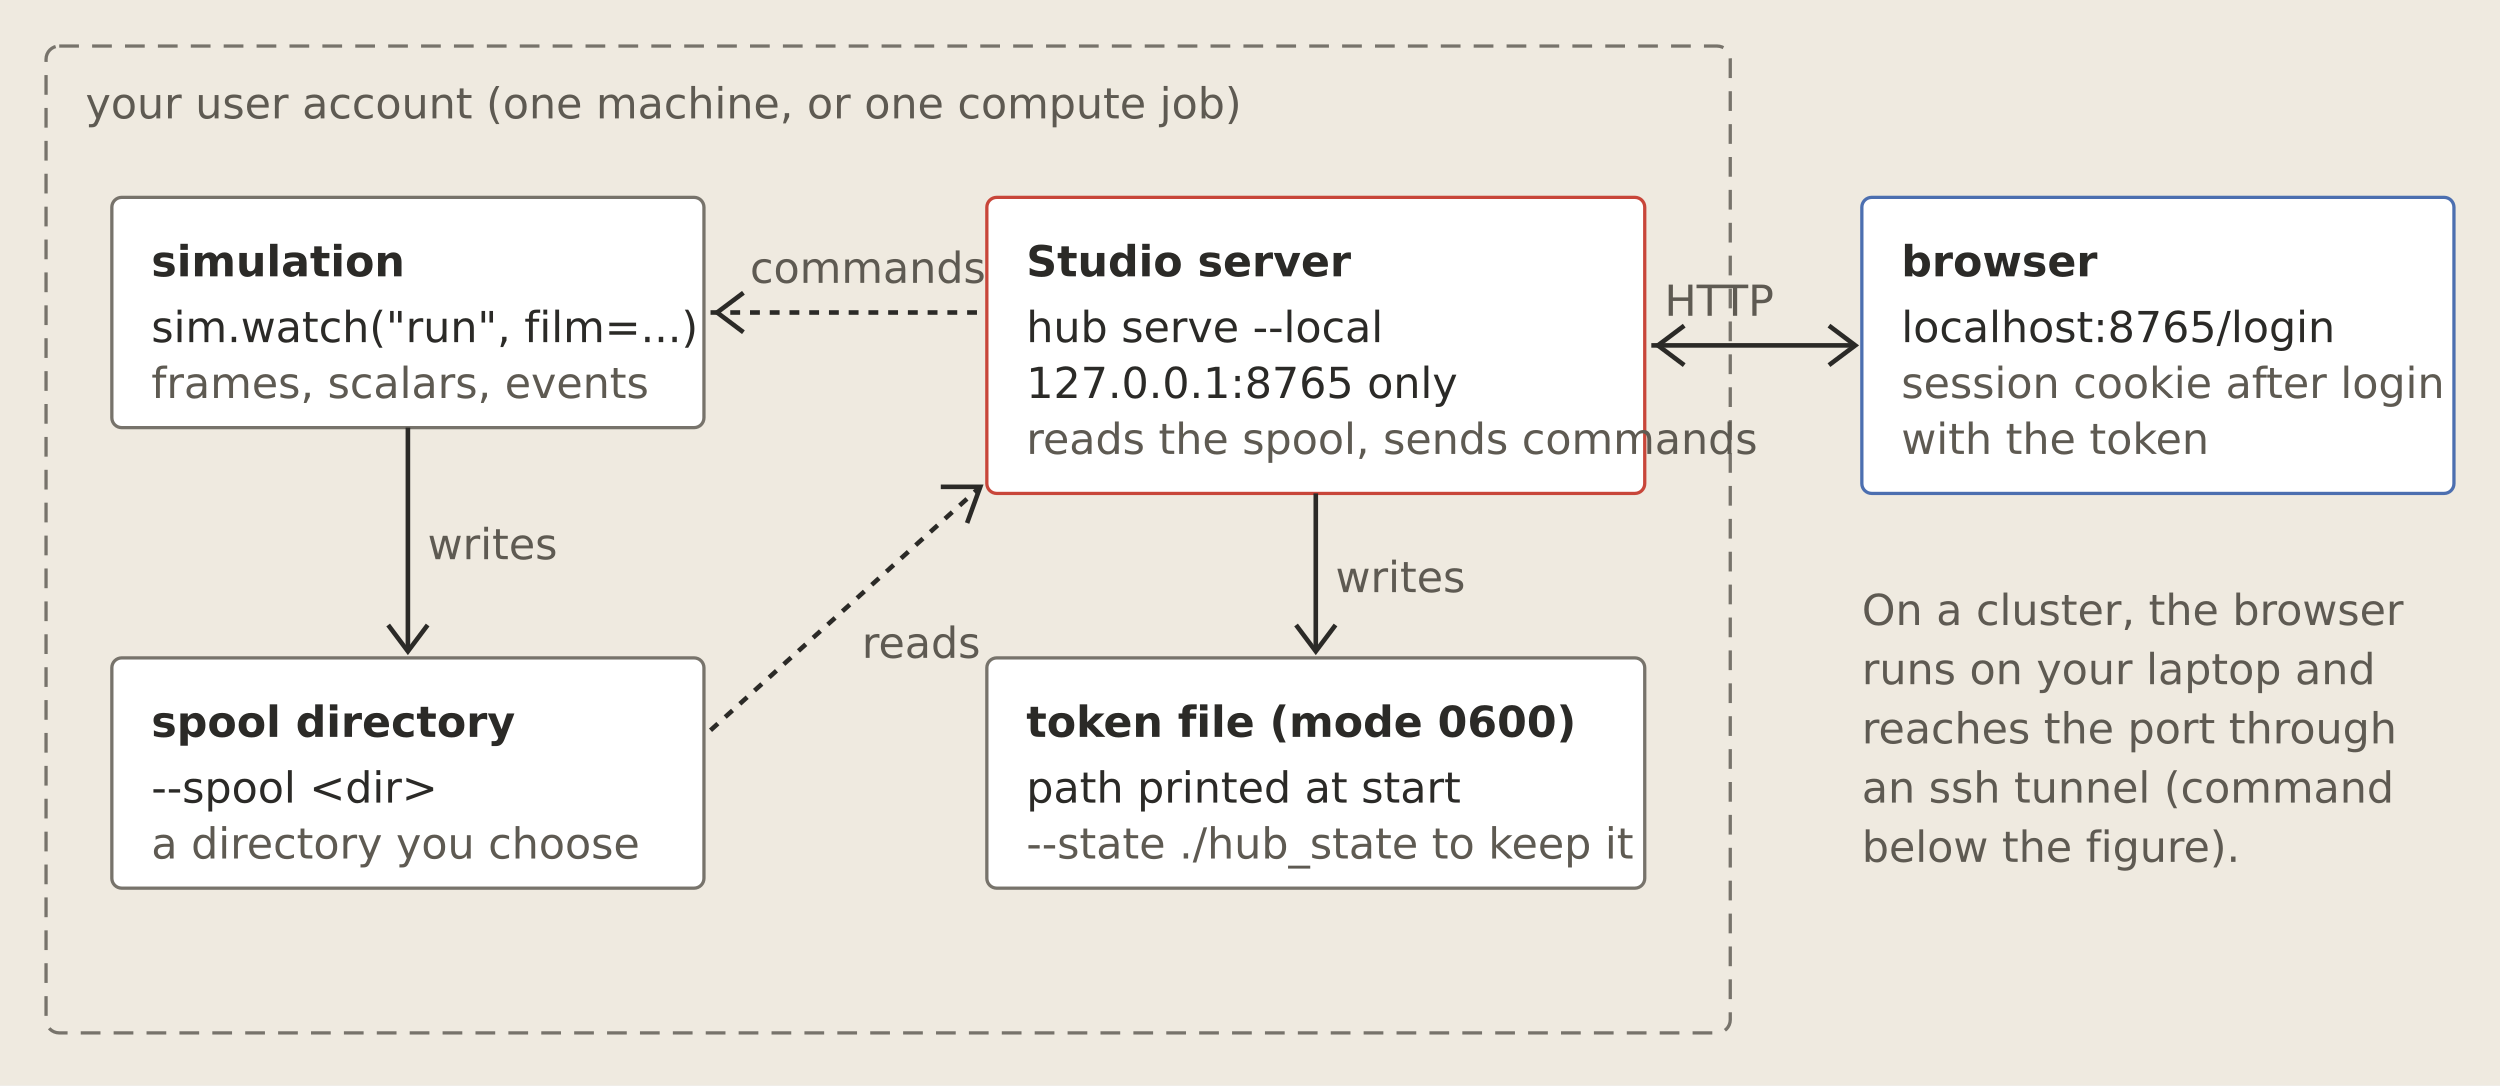
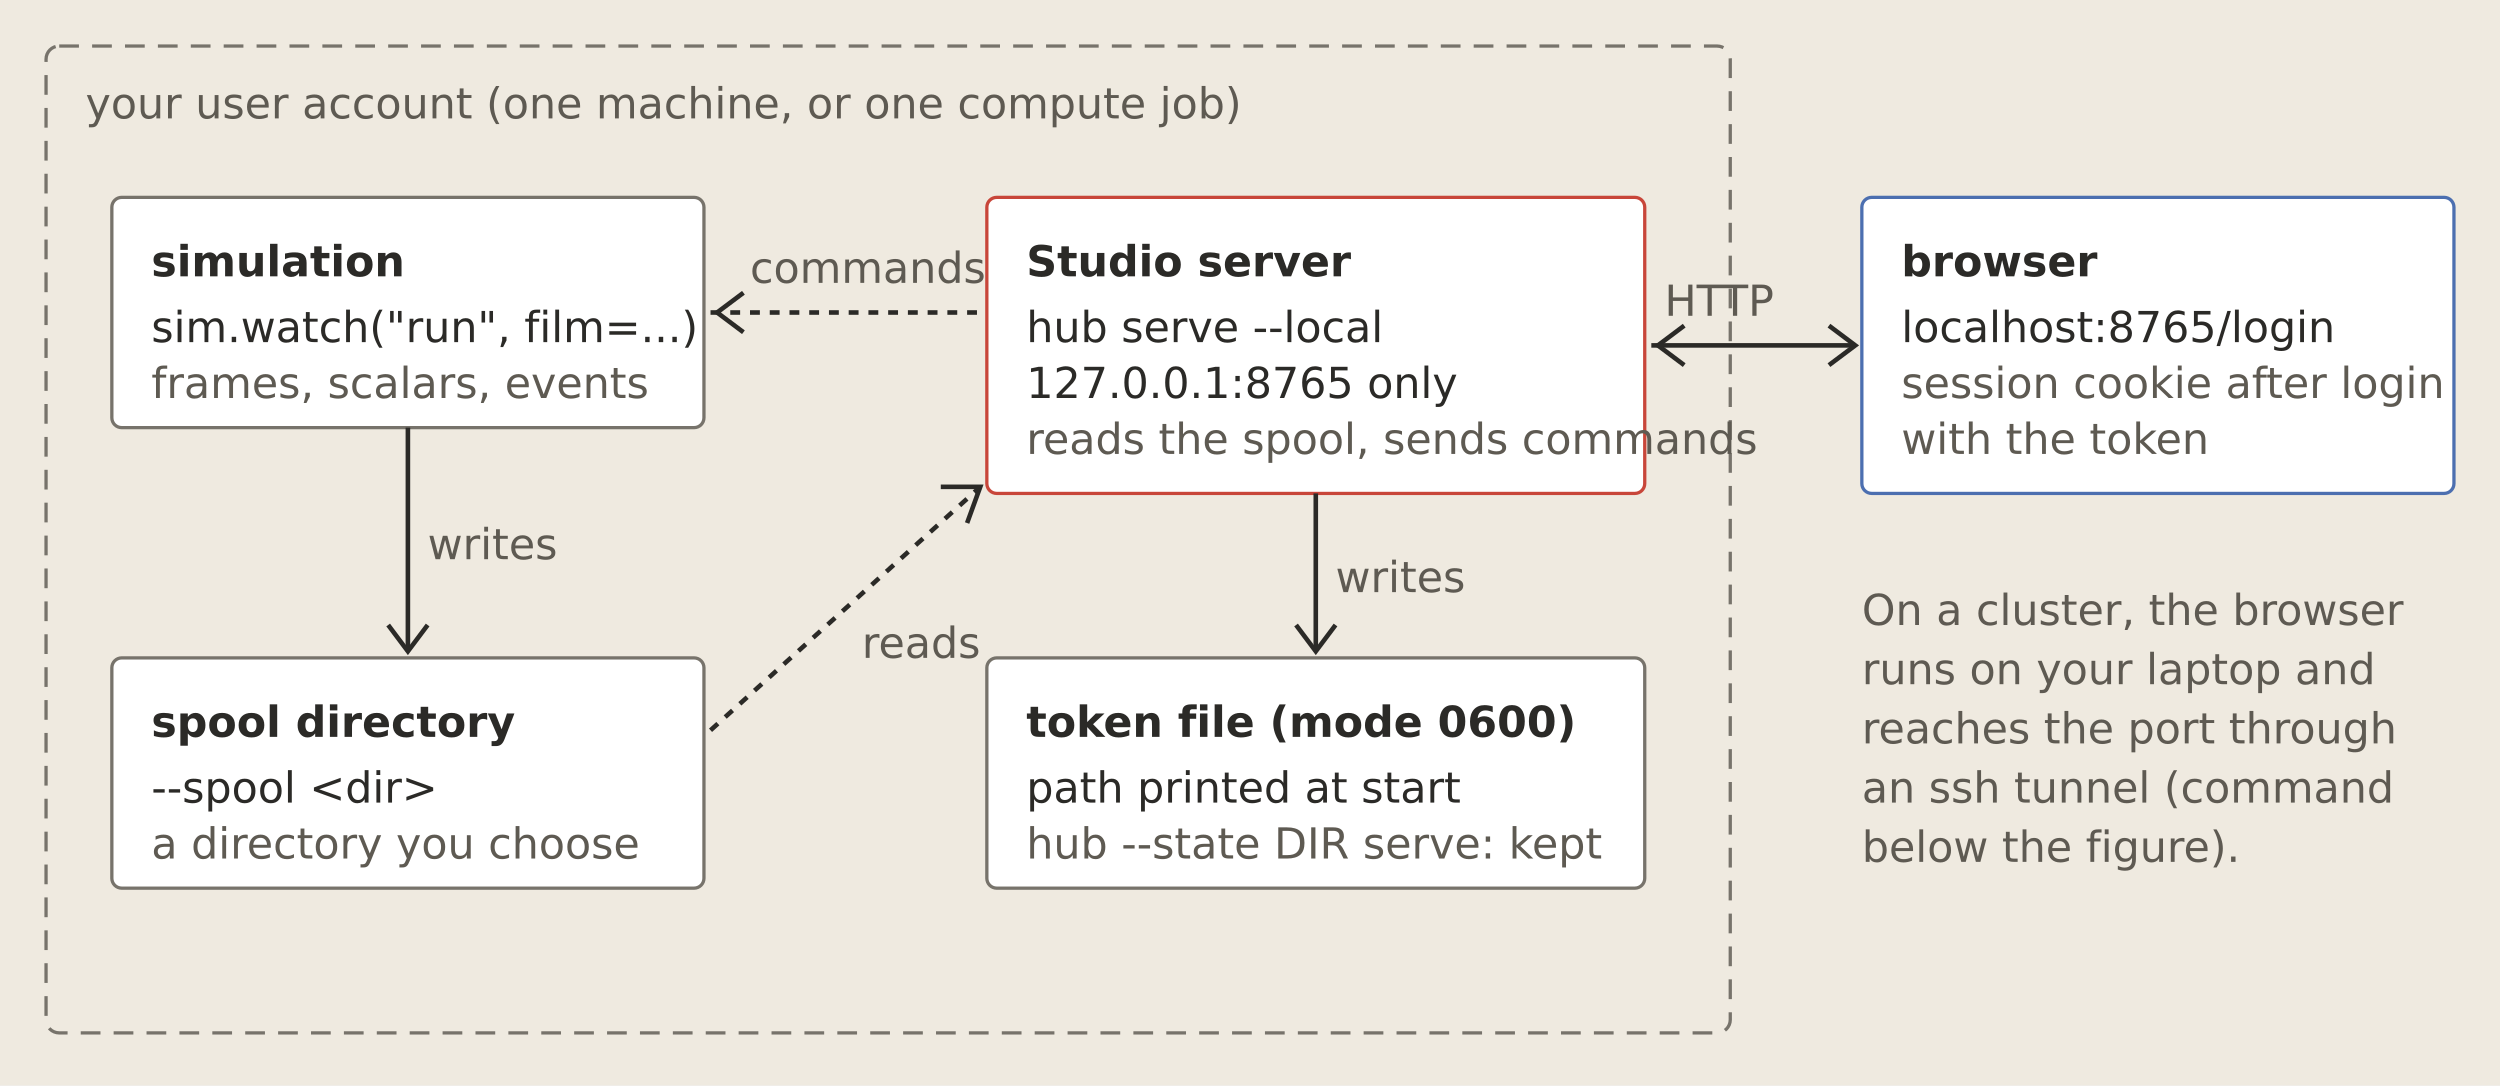
<svg xmlns="http://www.w3.org/2000/svg" viewBox="0 0 760 330" font-family="IBM Plex Sans, DejaVu Sans, Arial, sans-serif" font-size="13">
  <rect x="0" y="0" width="760" height="330" fill="#EFEAE0" />
  <rect x="14" y="14" width="512" height="300" rx="4" fill="none" stroke="#77736B" stroke-dasharray="6 4" />
  <text x="26" y="36" fill="#5E5A52">your user account (one machine, or one compute job)</text>
  <rect x="34" y="60" width="180" height="70" rx="3" fill="#FFFFFF" stroke="#77736B" />
  <text x="46" y="84" fill="#2B2A27" font-weight="600">simulation</text>
  <text x="46" y="104" fill="#2B2A27">sim.watch("run", film=...)</text>
  <text x="46" y="121" fill="#5E5A52">frames, scalars, events</text>
  <rect x="34" y="200" width="180" height="70" rx="3" fill="#FFFFFF" stroke="#77736B" />
  <text x="46" y="224" fill="#2B2A27" font-weight="600">spool directory</text>
  <text x="46" y="244" fill="#2B2A27">--spool &lt;dir&gt;</text>
  <text x="46" y="261" fill="#5E5A52">a directory you choose</text>
  <rect x="300" y="60" width="200" height="90" rx="3" fill="#FFFFFF" stroke="#C8463A" />
  <text x="312" y="84" fill="#2B2A27" font-weight="600">Studio server</text>
  <text x="312" y="104" fill="#2B2A27">hub serve --local</text>
  <text x="312" y="121" fill="#2B2A27">127.0.0.1:8765 only</text>
  <text x="312" y="138" fill="#5E5A52">reads the spool, sends commands</text>
  <rect x="300" y="200" width="200" height="70" rx="3" fill="#FFFFFF" stroke="#77736B" />
  <text x="312" y="224" fill="#2B2A27" font-weight="600">token file (mode 0600)</text>
  <text x="312" y="244" fill="#2B2A27">path printed at start</text>
-   <text x="312" y="261" fill="#5E5A52">--state ./hub_state to keep it</text>
+   <text x="312" y="261" fill="#5E5A52">hub --state DIR serve: kept</text>
  <rect x="566" y="60" width="180" height="90" rx="3" fill="#FFFFFF" stroke="#4C6FB0" />
  <text x="578" y="84" fill="#2B2A27" font-weight="600">browser</text>
  <text x="578" y="104" fill="#2B2A27">localhost:8765/login</text>
  <text x="578" y="121" fill="#5E5A52">session cookie after login</text>
  <text x="578" y="138" fill="#5E5A52">with the token</text>
  <g stroke="#2B2A27" stroke-width="1.4" fill="none">
    <path d="M124 130 V198" />
    <path d="M118 190 l6 8 l6 -8" />
    <path d="M216 222 L298 148" stroke-dasharray="3 3" />
    <path d="M286 148 l12 0 l-4 11" />
    <path d="M400 150 V198" />
    <path d="M394 190 l6 8 l6 -8" />
    <path d="M502 105 H564" />
    <path d="M512 99 l-8 6 l8 6" />
    <path d="M556 99 l8 6 l-8 6" />
    <path d="M216 95 H298" stroke-dasharray="3 3" />
    <path d="M226 89 l-8 6 l8 6" />
  </g>
  <text x="130" y="170" fill="#5E5A52">writes</text>
  <text x="262" y="200" fill="#5E5A52">reads</text>
  <text x="228" y="86" fill="#5E5A52">commands</text>
  <text x="406" y="180" fill="#5E5A52">writes</text>
  <text x="506" y="96" fill="#5E5A52">HTTP</text>
  <text x="566" y="190" fill="#5E5A52">On a cluster, the browser</text>
  <text x="566" y="208" fill="#5E5A52">runs on your laptop and</text>
  <text x="566" y="226" fill="#5E5A52">reaches the port through</text>
  <text x="566" y="244" fill="#5E5A52">an ssh tunnel (command</text>
  <text x="566" y="262" fill="#5E5A52">below the figure).</text>
</svg>
